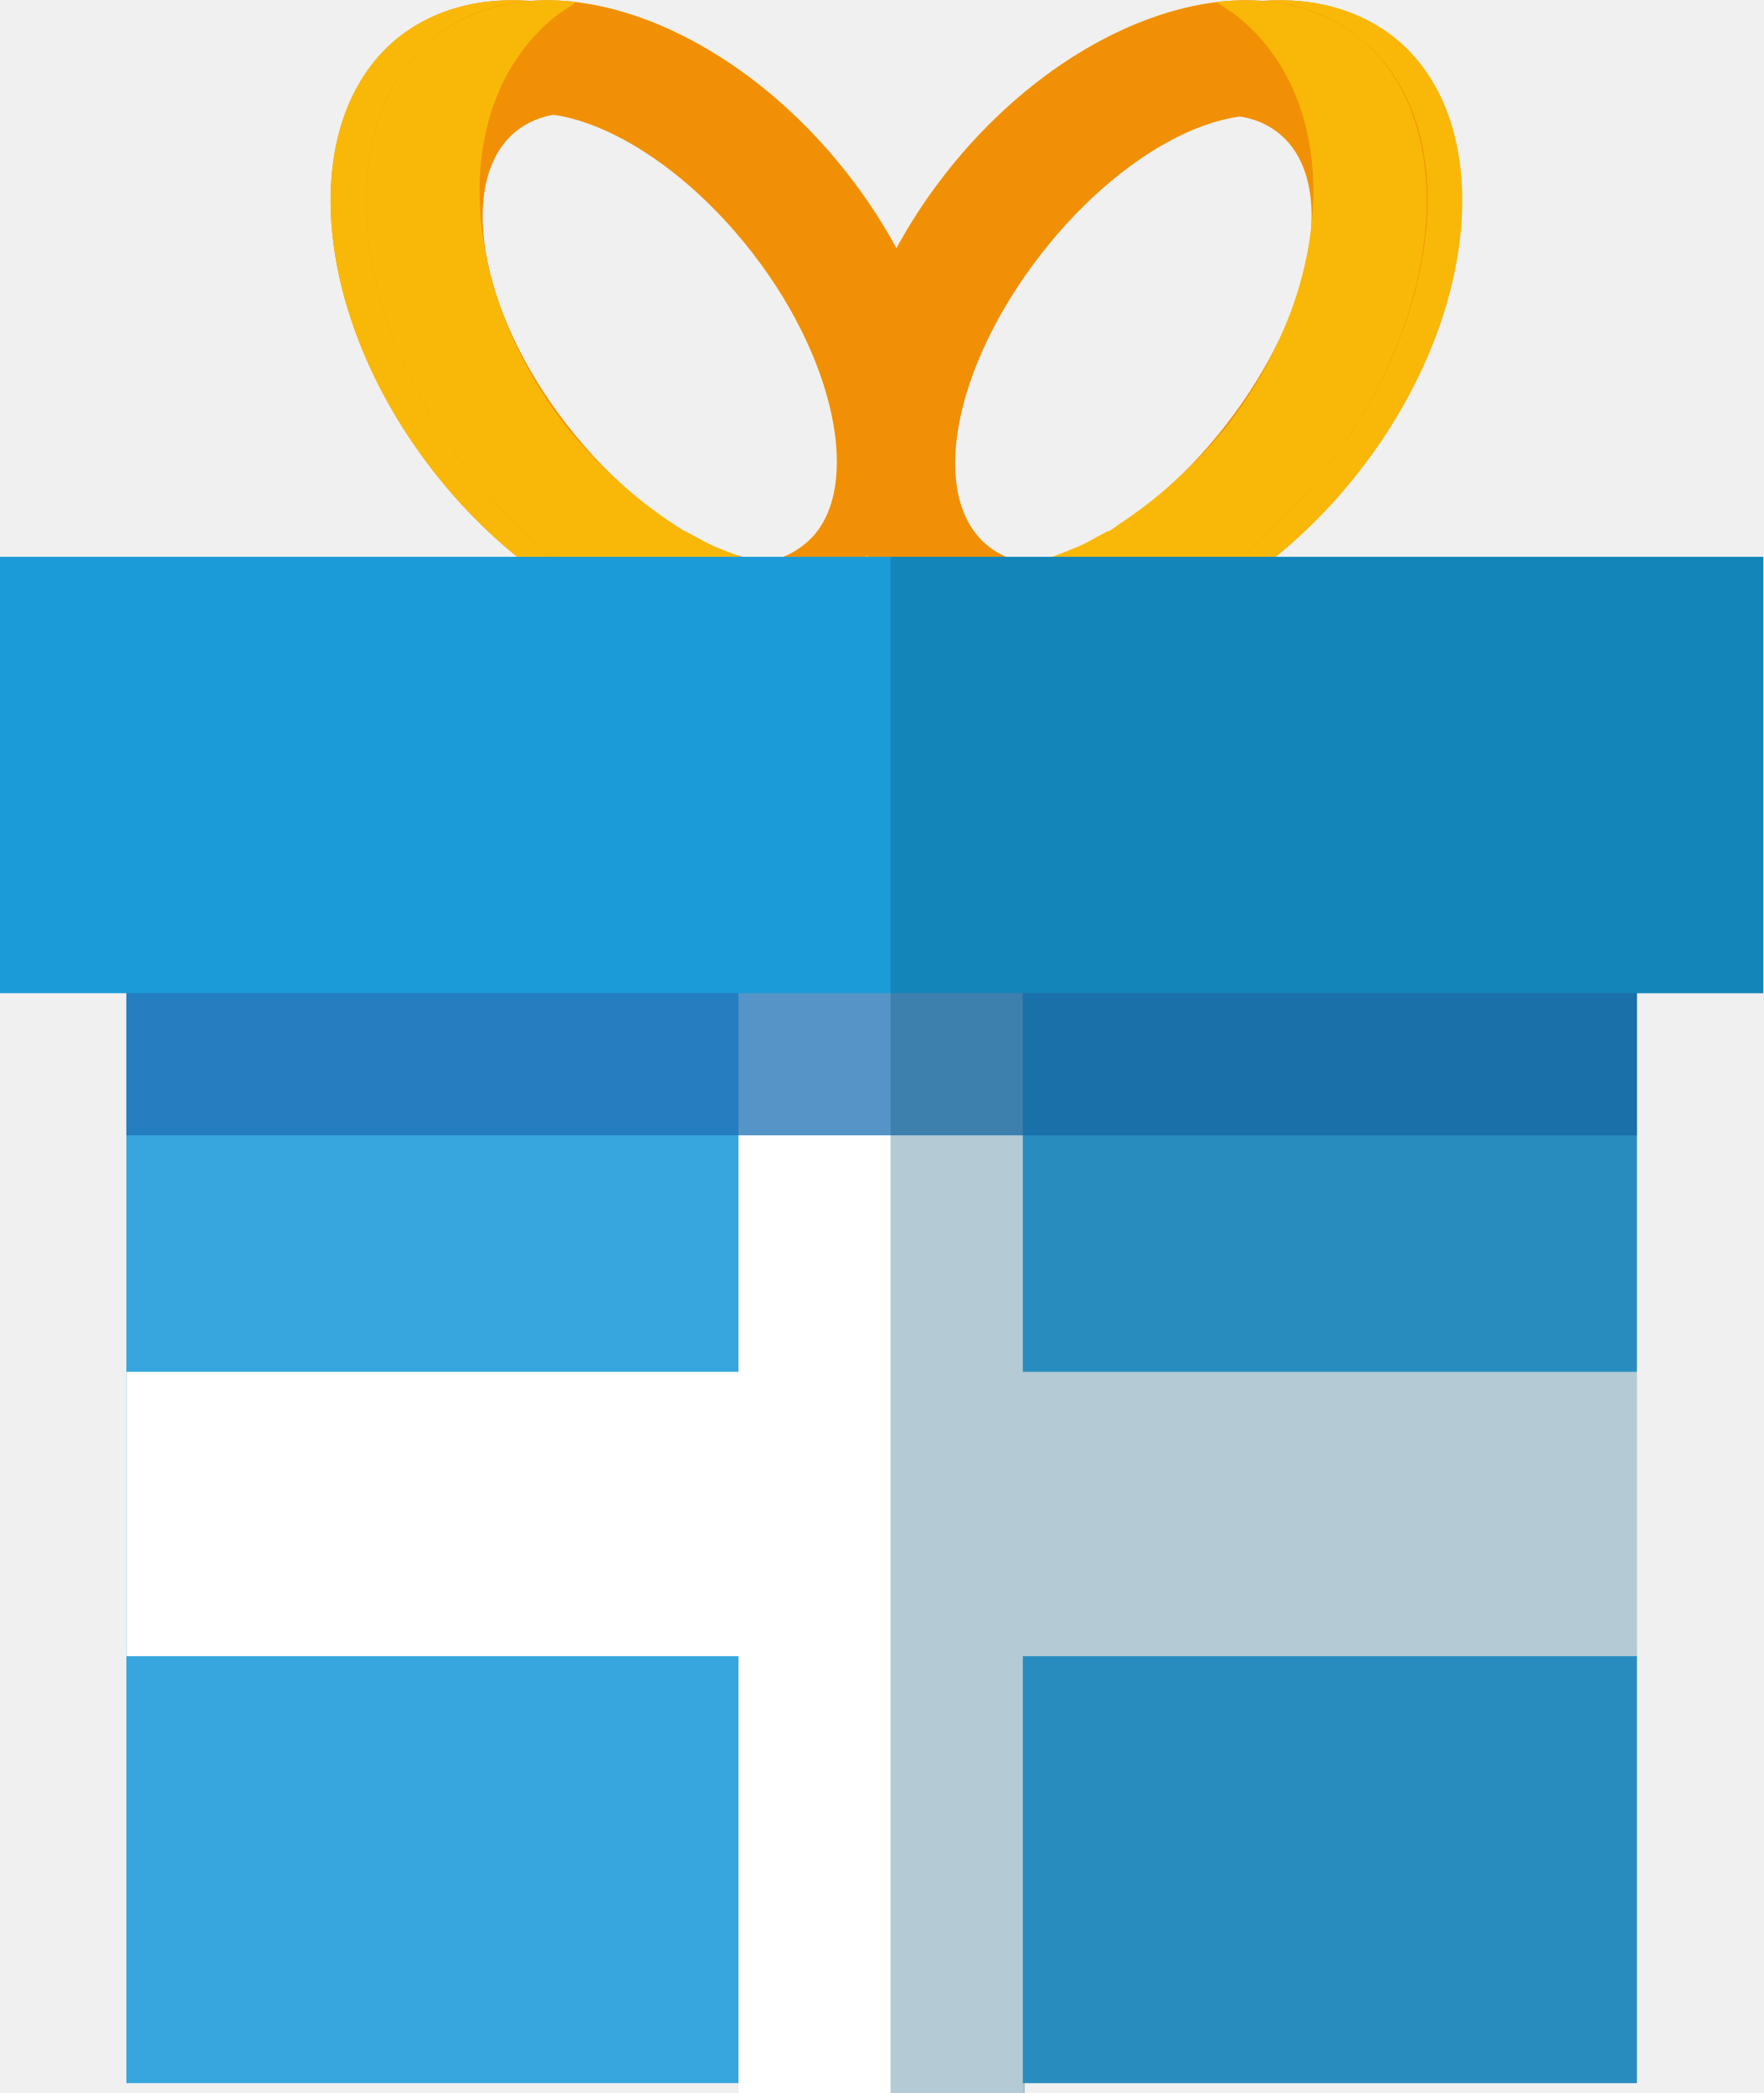
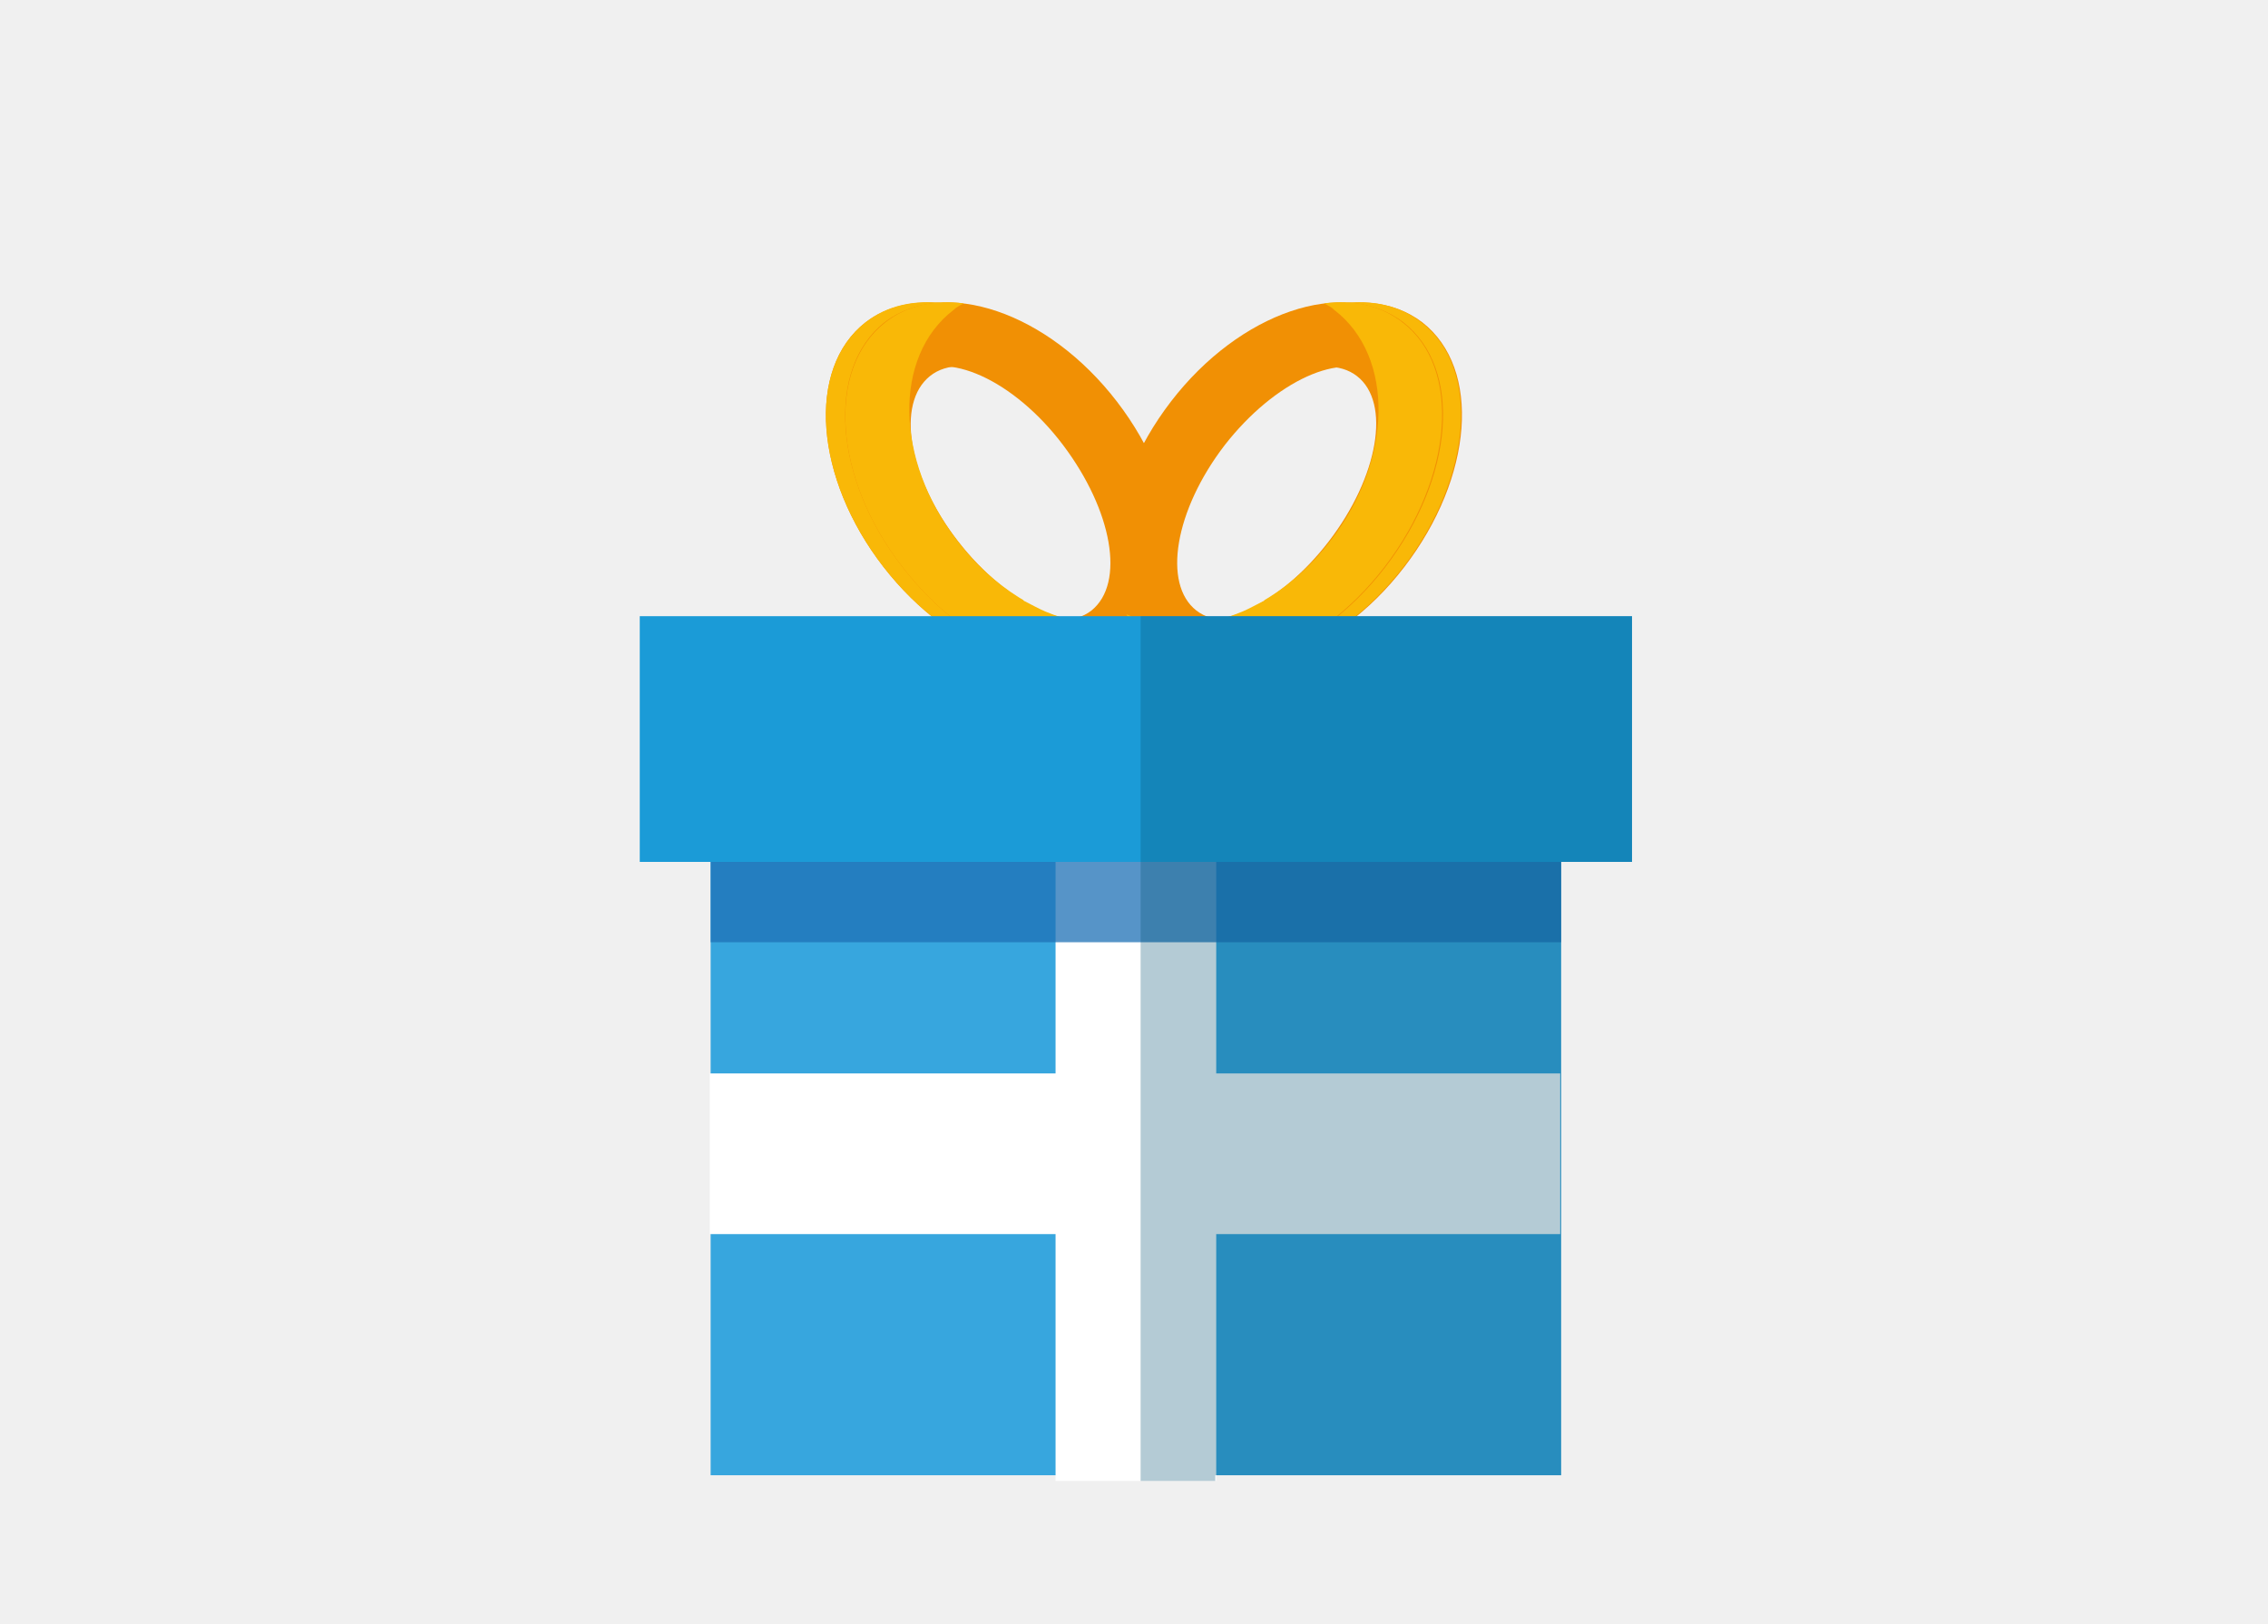
- <svg xmlns="http://www.w3.org/2000/svg" version="1.0" id="Layer_1" x="0px" y="0px" viewBox="0 0 89.3 106" style="enable-background:new 0 0 89.3 106;" xml:space="preserve">
-   <style type="text/css">
- 	.st0{fill:#F19004;}
- 	.st1{fill:#F9B807;}
- 	.st2{fill:#37A6DE;}
- 	.st3{fill:#FFFFFF;}
- 	.st4{opacity:0.75;fill:#1D70B6;}
- 	.st5{fill:#1B9BD7;}
- 	.st6{opacity:0.3;fill:#035071;}
- </style>
+ <svg xmlns="http://www.w3.org/2000/svg" version="1.0" id="Layer_1" x="0px" y="0px" viewBox="0 0 240 171.8" style="enable-background:new 0 0 240 171.8;" xml:space="preserve">
  <g>
    <g>
      <g>
-         <path class="st0" d="M41.3,8.9C35,0.9,25.7-2.3,20.3,1.8c-5.3,4.1-4.6,14,1.6,22S37.6,35,42.9,30.9C48.2,26.8,47.5,16.9,41.3,8.9     z M27,21.5C22.5,15.7,21.4,9,24.4,6.6s9.2,0.4,13.7,6.2s5.6,12.5,2.6,14.8C37.6,30.1,31.5,27.3,27,21.5z" />
-         <path class="st1" d="M45.2,28.1c-3.1,1.5-6.8,1.3-10.5-0.3c-0.6-0.2-1.2-0.6-1.8-0.9c0,0,0,0-0.1,0c-0.1-0.1-0.3-0.2-0.4-0.3     c-2-1.3-3.9-3-5.6-5.1c-5.6-7.3-5.8-16.6-0.3-20.8c0.3-0.2,0.6-0.4,0.9-0.6c-2.7-0.3-5.1,0.2-7.1,1.7c-5.3,4.1-4.6,14,1.6,22     S37.6,35,42.9,30.9C43.9,30.2,44.7,29.2,45.2,28.1z" />
+         <path style="fill:#F19004;" d="M116.2,42.5c-7.3-9.5-18.3-13.2-24.6-8.4C85.3,39,86.2,50.6,93.5,60s18.3,13.2,24.6,8.4     C124.3,63.6,123.5,52,116.2,42.5z M99.4,57.3c-5.3-6.8-6.6-14.6-3-17.5s10.9,0.4,16.1,7.3s6.6,14.6,3,17.5     C111.9,67.4,104.7,64.1,99.4,57.3z" />
+         <path style="fill:#F9B807;" d="M120.8,65c-3.6,1.7-8,1.5-12.3-0.3c-0.7-0.3-1.4-0.7-2.2-1.1c0,0-0.1,0-0.1-0.1     c-0.2-0.1-0.3-0.2-0.5-0.3c-2.4-1.5-4.6-3.5-6.5-6c-6.6-8.5-6.8-19.5-0.4-24.4c0.3-0.3,0.7-0.5,1.1-0.7c-3.1-0.4-6,0.2-8.3,2     C85.3,39,86.2,50.6,93.5,60s18.3,13.2,24.6,8.4C119.2,67.5,120.2,66.4,120.8,65z" />
      </g>
      <g>
-         <path class="st0" d="M43,8.9c-6.2-8-15.6-11.2-20.9-7.1c-5.3,4.1-4.6,14,1.6,22S39.3,35,44.6,30.9C49.9,26.8,49.2,16.9,43,8.9z      M28.7,21.5C24.2,15.7,23.1,9,26.2,6.6s9.2,0.4,13.7,6.2s5.6,12.5,2.6,14.8C39.4,30.1,33.2,27.3,28.7,21.5z" />
-         <path class="st1" d="M47,28.1c-3.1,1.5-6.8,1.3-10.5-0.3c-0.6-0.2-1.2-0.6-1.8-0.9c0,0,0,0-0.1,0c-0.1-0.1-0.3-0.2-0.4-0.3     c-2-1.3-3.9-3-5.6-5.1C23,14.2,22.8,4.9,28.3,0.7c0.3-0.2,0.6-0.4,0.9-0.6c-2.7-0.3-5.1,0.2-7.1,1.7c-5.3,4.1-4.6,14,1.6,22     S39.3,35,44.6,30.9C45.6,30.2,46.4,29.2,47,28.1z" />
+         <path style="fill:#F19004;" d="M118.2,42.5c-7.3-9.5-18.3-13.2-24.6-8.4C87.4,39,88.2,50.6,95.5,60c7.3,9.5,18.3,13.2,24.6,8.4     C126.4,63.6,125.5,52,118.2,42.5z M101.4,57.3c-5.3-6.8-6.6-14.6-3-17.5s10.9,0.4,16.1,7.3s6.6,14.6,3,17.5     C113.9,67.4,106.7,64.1,101.4,57.3z" />
+         <path style="fill:#F9B807;" d="M122.9,65c-3.6,1.7-8,1.5-12.3-0.3c-0.7-0.3-1.4-0.7-2.2-1.1c0,0-0.1,0-0.1-0.1     c-0.2-0.1-0.3-0.2-0.5-0.3c-2.4-1.5-4.6-3.5-6.5-6c-6.6-8.5-6.8-19.5-0.4-24.4c0.3-0.3,0.7-0.5,1.1-0.7c-3.1-0.4-6,0.2-8.3,2     C87.4,39,88.2,50.6,95.5,60c7.3,9.5,18.3,13.2,24.6,8.4C121.3,67.5,122.2,66.4,122.9,65z" />
      </g>
    </g>
    <g>
      <g>
-         <path class="st0" d="M47.9,30.9c5.3,4.1,14.7,0.9,20.9-7.1s7-17.9,1.6-22c-5.3-4.1-14.7-0.9-20.9,7.1S42.6,26.8,47.9,30.9z      M50.1,27.7c-3.1-2.4-1.9-9,2.6-14.8s10.6-8.6,13.7-6.2s1.9,9-2.6,14.8S53.2,30.1,50.1,27.7z" />
-         <path class="st1" d="M45.6,28.1c3.1,1.5,6.8,1.3,10.5-0.3c0.6-0.2,1.2-0.6,1.8-0.9c0,0,0,0,0.1,0c0.1-0.1,0.3-0.2,0.4-0.3     c2-1.3,3.9-3,5.6-5.1c5.6-7.3,5.8-16.6,0.3-20.8c-0.3-0.2-0.6-0.4-0.9-0.6c2.7-0.3,5.1,0.2,7.1,1.7c5.3,4.1,4.6,14-1.6,22     S53.3,35,47.9,30.9C46.9,30.2,46.2,29.2,45.6,28.1z" />
+         <path style="fill:#F19004;" d="M124,68.4c6.3,4.8,17.3,1.1,24.6-8.4s8.2-21,1.9-25.9c-6.3-4.8-17.3-1.1-24.6,8.4     C118.6,52,117.7,63.6,124,68.4z M126.6,64.6c-3.6-2.8-2.3-10.6,3-17.5c5.3-6.8,12.5-10.1,16.1-7.3s2.3,10.6-3,17.5     C137.4,64.1,130.2,67.4,126.6,64.6z" />
+         <path style="fill:#F9B807;" d="M121.2,65c3.6,1.7,8,1.5,12.3-0.3c0.7-0.3,1.4-0.7,2.2-1.1c0,0,0.1,0,0.1-0.1     c0.2-0.1,0.3-0.2,0.5-0.3c2.4-1.5,4.6-3.5,6.5-6c6.6-8.5,6.8-19.5,0.4-24.4c-0.3-0.3-0.7-0.5-1.1-0.7c3.1-0.4,6,0.2,8.3,2     c6.3,4.8,5.4,16.4-1.9,25.9s-18.3,13.2-24.6,8.4C122.8,67.5,121.9,66.4,121.2,65z" />
      </g>
      <g>
-         <path class="st0" d="M46.2,30.9c5.3,4.1,14.7,0.9,20.9-7.1s7-17.9,1.6-22c-5.3-4.1-14.7-0.9-20.9,7.1S40.9,26.8,46.2,30.9z      M48.4,27.7c-3.1-2.4-1.9-9,2.6-14.8s10.6-8.6,13.7-6.2s1.9,9-2.6,14.8S51.5,30.1,48.4,27.7z" />
-         <path class="st1" d="M43.8,28.1c3.1,1.5,6.8,1.3,10.5-0.3c0.6-0.2,1.2-0.6,1.8-0.9c0,0,0,0,0.1,0c0.1-0.1,0.3-0.2,0.4-0.3     c2-1.3,3.9-3,5.6-5.1c5.6-7.3,5.8-16.6,0.3-20.8c-0.3-0.2-0.6-0.4-0.9-0.6c2.7-0.3,5.1,0.2,7.1,1.7c5.3,4.1,4.6,14-1.6,22     S51.5,35,46.2,30.9C45.2,30.2,44.4,29.2,43.8,28.1z" />
+         <path style="fill:#F19004;" d="M122,68.4c6.3,4.8,17.3,1.1,24.6-8.4c7.3-9.5,8.2-21,1.9-25.9c-6.3-4.8-17.3-1.1-24.6,8.4     S115.7,63.6,122,68.4z M124.5,64.6c-3.6-2.8-2.3-10.6,3-17.5c5.3-6.8,12.5-10.1,16.1-7.3s2.3,10.6-3,17.5S128.1,67.4,124.5,64.6z     " />
+         <path style="fill:#F9B807;" d="M119.2,65c3.6,1.7,8,1.5,12.3-0.3c0.7-0.3,1.4-0.7,2.2-1.1c0,0,0.1,0,0.1-0.1     c0.2-0.1,0.3-0.2,0.5-0.3c2.4-1.5,4.6-3.5,6.5-6c6.6-8.5,6.8-19.5,0.4-24.4c-0.3-0.3-0.7-0.5-1.1-0.7c3.1-0.4,6,0.2,8.3,2     c6.3,4.8,5.4,16.4-1.9,25.9c-7.3,9.5-18.3,13.2-24.6,8.4C120.8,67.5,119.9,66.4,119.2,65z" />
      </g>
    </g>
    <g>
-       <rect x="6.4" y="34.1" class="st2" width="76.5" height="71.4" />
-       <rect x="37.4" y="38.9" class="st3" width="14.4" height="67.1" />
-       <rect x="37.4" y="38.4" transform="matrix(4.828411e-11 -1 1 4.828411e-11 -31.9882 121.2764)" class="st3" width="14.4" height="76.5" />
-       <rect x="6.4" y="34.1" class="st4" width="76.5" height="23.4" />
-       <rect y="28.2" class="st5" width="89.3" height="22.1" />
+       <rect x="75.2" y="72.2" style="fill:#37A6DE;" width="90" height="83.9" />
+       <rect x="111.7" y="77.8" style="fill:#FFFFFF;" width="17" height="78.9" />
+       <rect x="111.7" y="77.1" transform="matrix(4.782048e-11 -1 1 4.782048e-11 -1.9983 242.2832)" style="fill:#FFFFFF;" width="17" height="90" />
+       <rect x="75.2" y="72.2" style="opacity:0.75;fill:#1D70B6;" width="90" height="27.5" />
+       <rect x="67.7" y="65.2" style="fill:#1B9BD7;" width="105" height="26" />
    </g>
-     <polygon class="st6" points="45.1,28.2 45.1,106 51.9,106 51.9,105.5 82.9,105.5 82.9,57.5 82.9,50.3 89.3,50.3 89.3,28.2  " />
+     <polygon style="opacity:0.3;fill:#035071;" points="120.7,65.2 120.7,156.7 128.6,156.7 128.6,156.1 165.2,156.1 165.2,99.6    165.2,91.2 172.7,91.2 172.7,65.2  " />
  </g>
</svg>
